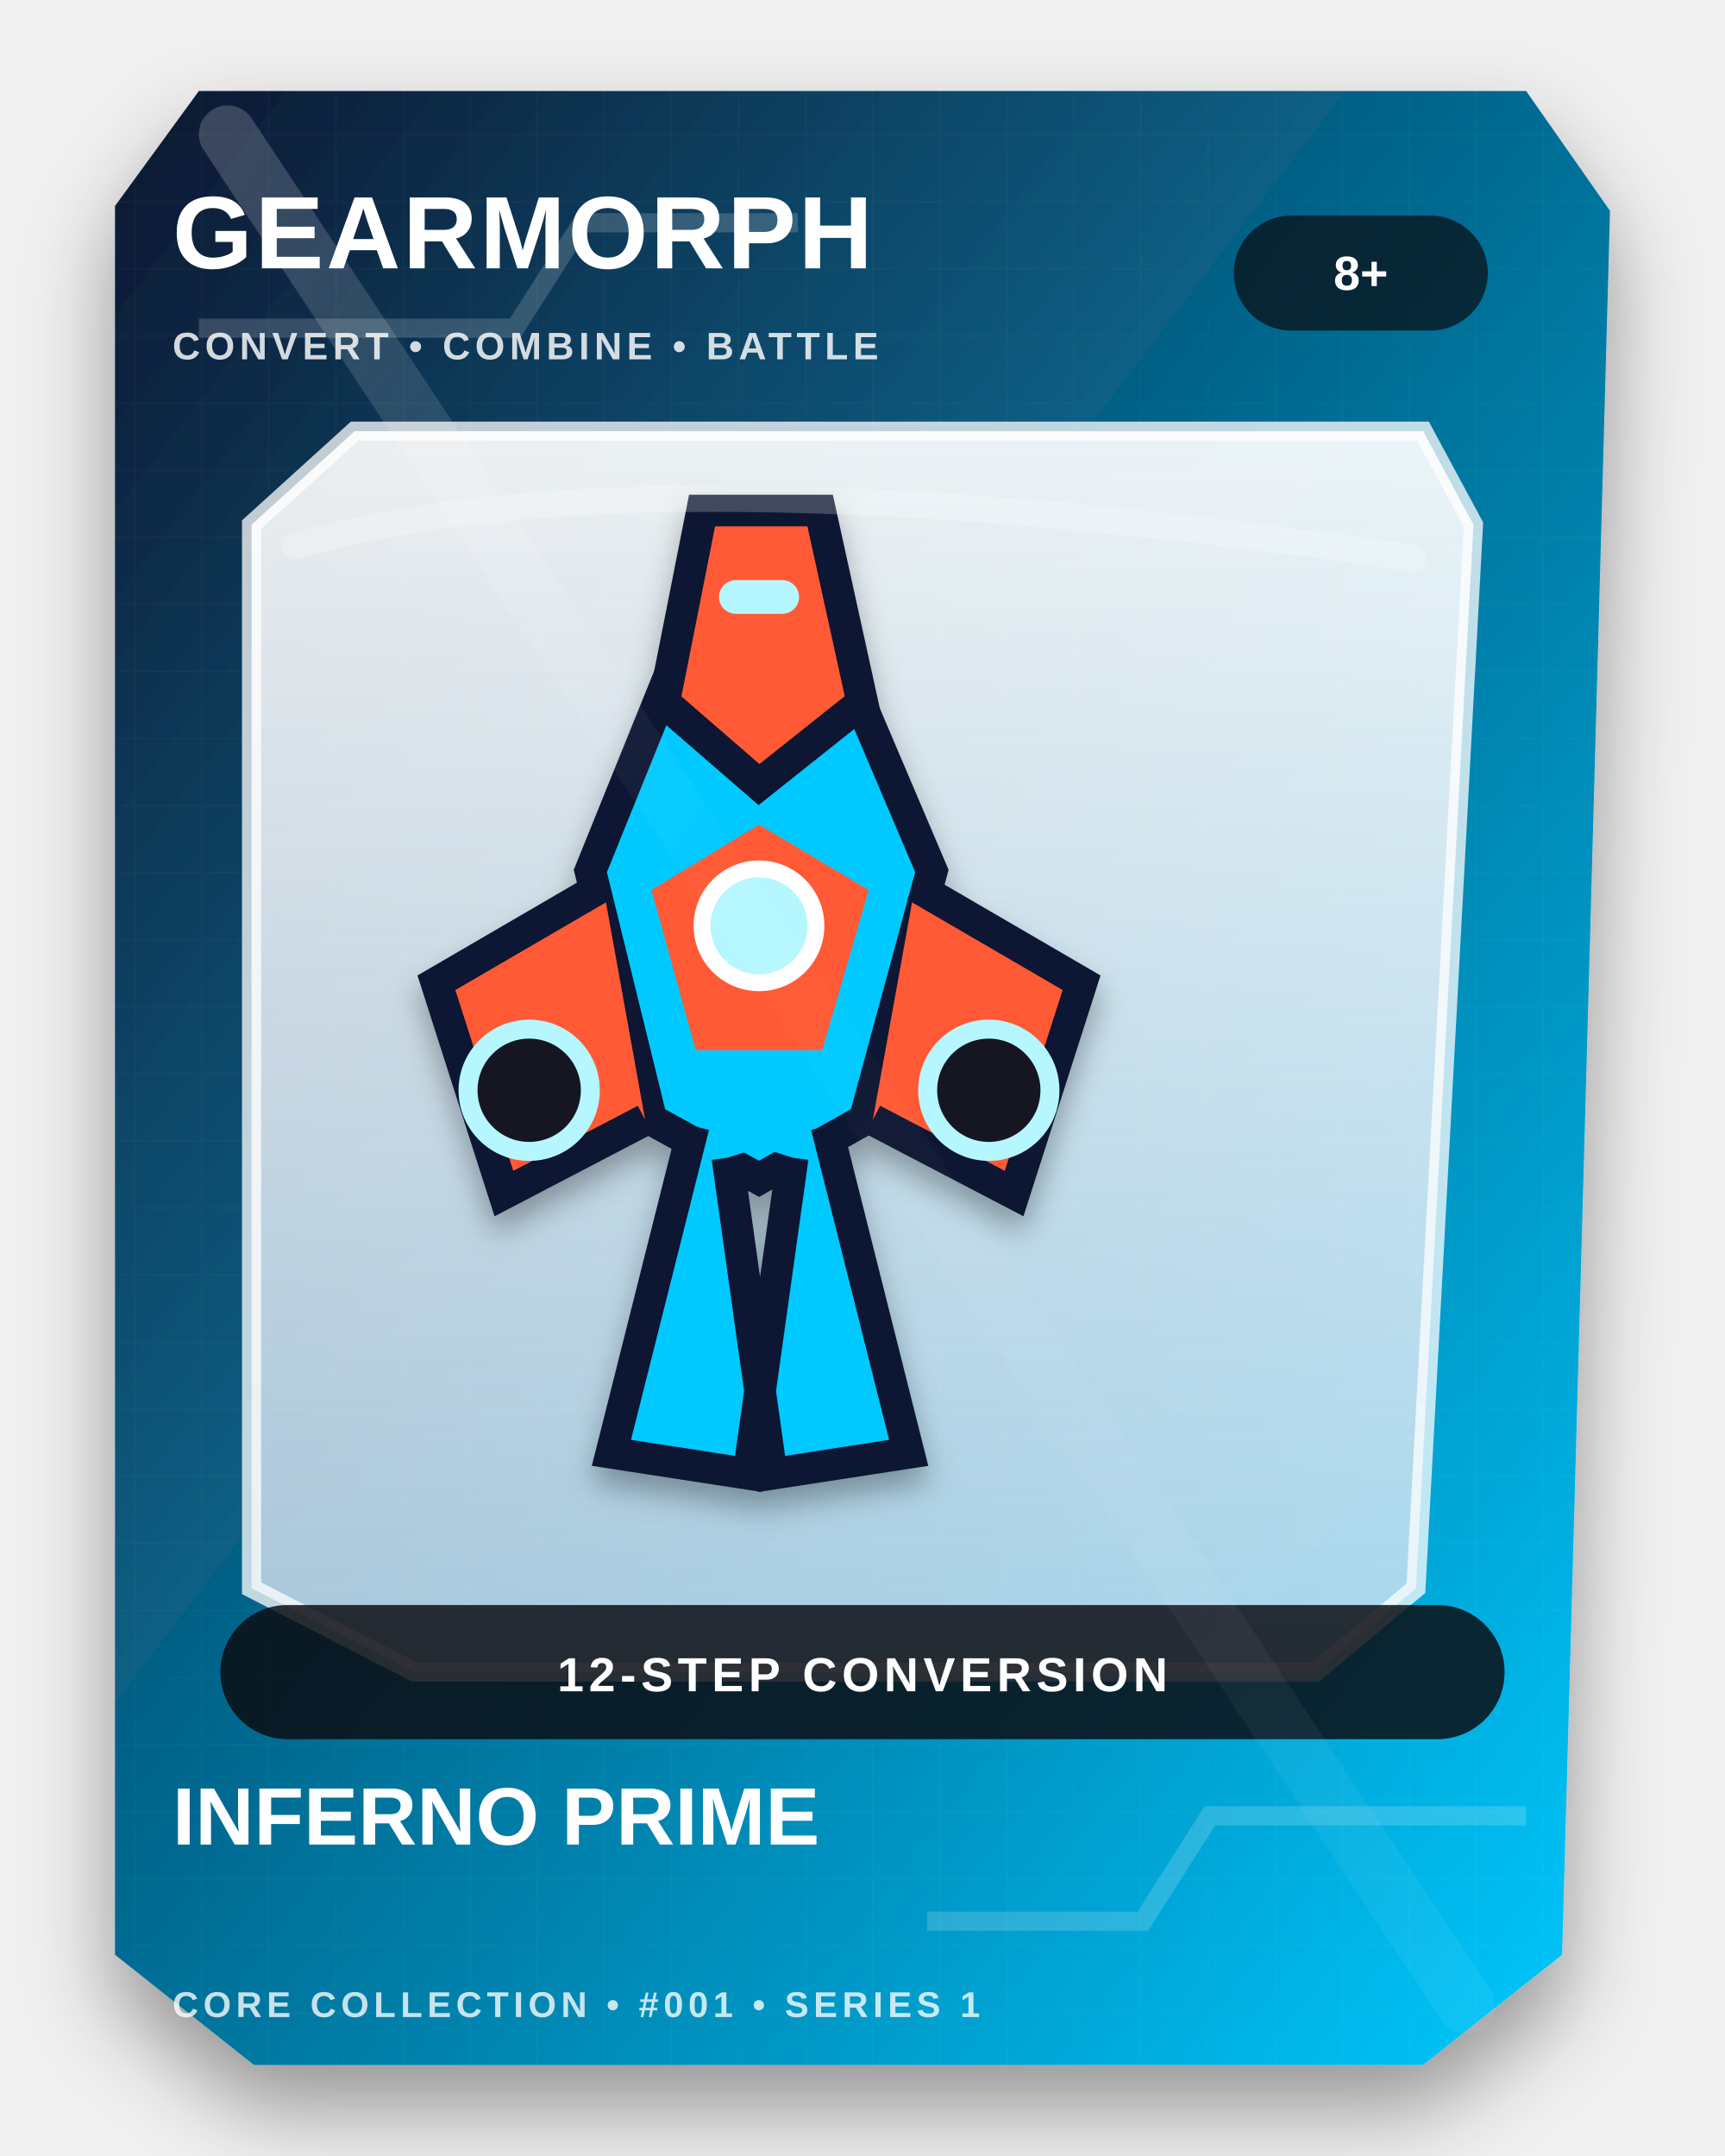
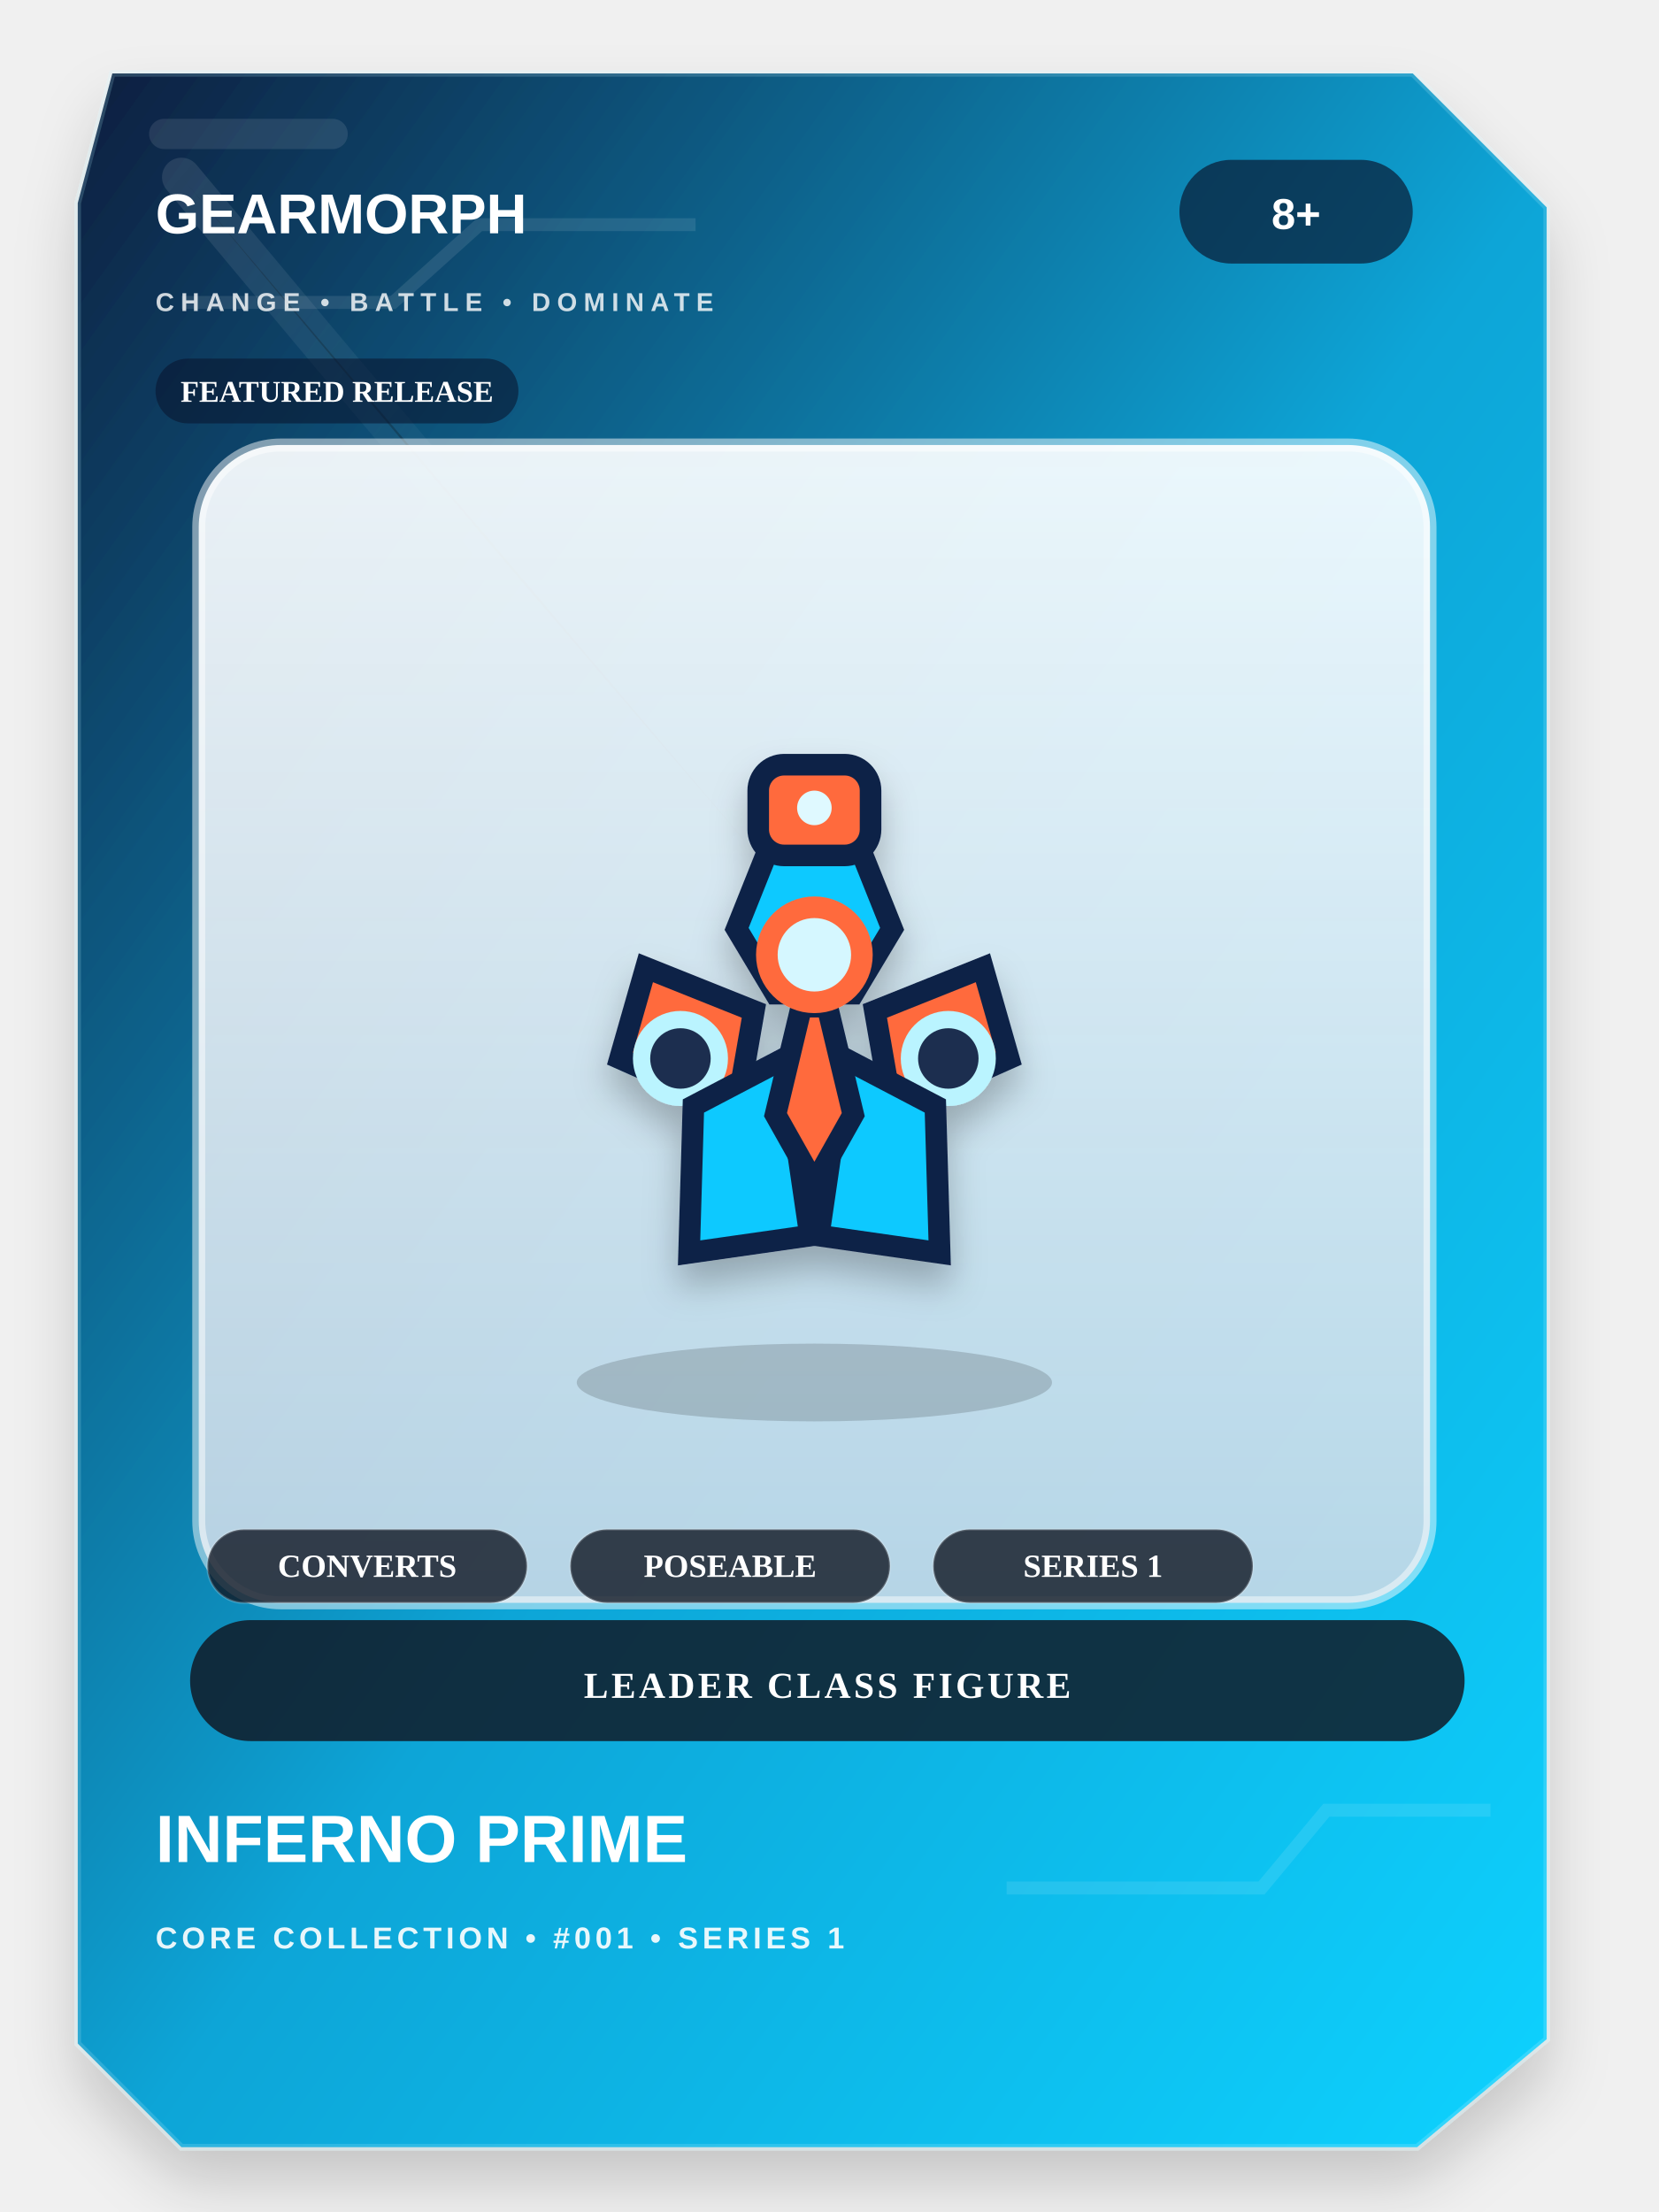
- <svg xmlns="http://www.w3.org/2000/svg" width="720" height="900" viewBox="0 0 720 900">
+ <svg xmlns="http://www.w3.org/2000/svg" width="768" height="1024" viewBox="0 0 768 1024">
  <defs>
-     <linearGradient id="packbg" x1="0" y1="0" x2="1" y2="1">
-       <stop stop-color="#0B1630" />
-       <stop offset="1" stop-color="#00C9FF" />
+     <linearGradient id="cardBg" x1="0" y1="0" x2="1" y2="1">
+       <stop offset="0%" stop-color="#0b1d3d" />
+       <stop offset="52%" stop-color="#0ea5d7" />
+       <stop offset="100%" stop-color="#10d2ff" />
+     </linearGradient>
+     <linearGradient id="windowBg" x1="0" y1="0" x2="0" y2="1">
+       <stop offset="0%" stop-color="#f9fdff" stop-opacity=".94" />
+       <stop offset="100%" stop-color="#c8d9e7" stop-opacity=".90" />
    </linearGradient>
    <linearGradient id="shine" x1="0" y1="0" x2="1" y2="1">
-       <stop stop-color="#fff" stop-opacity=".75" />
-       <stop offset=".4" stop-color="#fff" stop-opacity=".05" />
-       <stop offset="1" stop-color="#fff" stop-opacity=".22" />
+       <stop offset="0%" stop-color="#fff" stop-opacity=".36" />
+       <stop offset="60%" stop-color="#fff" stop-opacity="0" />
    </linearGradient>
-     <linearGradient id="plastic" x1="0" y1="0" x2="0" y2="1">
-       <stop stop-color="#fff" stop-opacity=".92" />
-       <stop offset="1" stop-color="#dbe5f3" stop-opacity=".76" />
-     </linearGradient>
-     <filter id="shadow" x="-30%" y="-30%" width="160%" height="170%">
-       <feDropShadow dx="0" dy="18" stdDeviation="18" flood-color="#000" flood-opacity=".38" />
+     <filter id="softShadow" x="-40%" y="-40%" width="180%" height="220%">
+       <feDropShadow dx="0" dy="10" stdDeviation="8" flood-color="#000" flood-opacity=".25" />
    </filter>
-     <filter id="smallshadow">
-       <feDropShadow dx="0" dy="8" stdDeviation="7" flood-color="#000" flood-opacity=".32" />
+     <filter id="packageShadow" x="-10%" y="-10%" width="130%" height="130%">
+       <feDropShadow dx="0" dy="16" stdDeviation="14" flood-color="#000" flood-opacity=".18" />
    </filter>
-     <filter id="glow">
-       <feGaussianBlur stdDeviation="8" result="b" />
-       <feMerge>
-         <feMergeNode in="b" />
-         <feMergeNode in="SourceGraphic" />
-       </feMerge>
-     </filter>
-     <pattern id="grid" width="28" height="28" patternUnits="userSpaceOnUse">
-       <path d="M28 0H0V28" fill="none" stroke="#fff" stroke-opacity=".08" stroke-width="1" />
-     </pattern>
  </defs>
-   <rect width="720" height="900" fill="#0f1015" opacity="0" />
-   <g filter="url(#shadow)">
-     <path d="M83 38h554l35 50-20 728-58 46H106l-58-46L48 86z" fill="url(#packbg)" />
-     <path d="M105 219l43-39h446l21 39-24 444-42 35H173l-68-35z" fill="url(#plastic)" stroke="#fff" stroke-opacity=".75" stroke-width="8" />
+   <rect width="768" height="1024" fill="none" />
+   <g filter="url(#packageShadow)">
+     <path d="M52,34 H654 L716,96 V944 L656,994 H84 L36,946 V94 Z" fill="url(#cardBg)" stroke="#c7f7ff" stroke-opacity=".18" stroke-width="3" />
  </g>
-   <path d="M83 137h132l28-44h90M637 758H505l-28 44h-90" fill="none" stroke="#fff" stroke-opacity=".17" stroke-width="8" />
-   <rect x="48" y="38" width="624" height="824" fill="url(#grid)" opacity=".35" />
-   <g font-family="Arial, Helvetica, sans-serif">
-     <text x="72" y="112" fill="#fff" font-size="43" font-weight="900" letter-spacing="1">GEARMORPH</text>
-     <text x="72" y="150" fill="#fff" opacity=".82" font-size="16" font-weight="700" letter-spacing="2">CONVERT • COMBINE • BATTLE</text>
-     <rect x="515" y="90" width="106" height="48" rx="24" fill="#0b0d12" fill-opacity=".72" />
-     <text x="568" y="121" text-anchor="middle" fill="#fff" font-size="20" font-weight="900">8+</text>
+   <path d="M84,140 L182,140 L222,104 L322,104" stroke="#fff" stroke-width="6" opacity=".10" fill="none" />
+   <path d="M466,874 L584,874 L614,838 L690,838" stroke="#fff" stroke-width="6" opacity=".10" fill="none" />
+   <path d="M76,62 L154,62" stroke="#fff" stroke-width="14" opacity=".10" stroke-linecap="round" />
+   <path d="M84,82 C164,178 238,266 354,400" stroke="url(#shine)" stroke-width="18" opacity=".28" stroke-linecap="round" />
+   <text x="72" y="108" font-family="Arial, Helvetica, sans-serif" font-size="26" font-weight="800" fill="#fff">GEARMORPH</text>
+   <text x="72" y="144" font-family="Arial, Helvetica, sans-serif" font-size="12" font-weight="700" fill="#fff" opacity=".8" letter-spacing="3">CHANGE • BATTLE • DOMINATE</text>
+   <g transform="translate(546,74)">
+     <rect width="108" height="48" rx="24" fill="#0a1630" fill-opacity=".68" />
+     <text x="54" y="32" text-anchor="middle" font-family="Arial, Helvetica, sans-serif" font-size="20" font-weight="800" fill="#fff">8+</text>
  </g>
-   <g transform="translate(0 82) scale(.88)" transform-origin="360 420">
-     <g transform="translate(0 0) scale(1)" transform-origin="360 380" filter="url(#smallshadow)">
-       <path d="M280 320l38-94h84l40 94-32 118-50 28-51-28z" fill="#00C9FF" stroke="#0B1630" stroke-width="15" />
-       <path d="M315 240l18-91h56l20 91-49 39z" fill="#FF5A36" stroke="#0B1630" stroke-width="15" />
-       <rect x="341" y="182" width="38" height="16" rx="8" fill="#B6F7FF" />
-       <path d="M309 329l51-31 52 31-22 76h-60z" fill="#FF5A36" />
-       <circle cx="360" cy="346" r="27" fill="#B6F7FF" stroke="#fff" stroke-width="8" />
-       <path d="M286 327l-79 46 32 100 67-35M434 327l79 46-32 100-67-35" fill="#FF5A36" stroke="#0B1630" stroke-width="15" />
-       <path d="M329 441l-39 155 65 10 21-150M392 441l39 155-65 10-21-150" fill="#00C9FF" stroke="#0B1630" stroke-width="15" />
-       <circle cx="251" cy="424" r="29" fill="#141823" stroke="#B6F7FF" stroke-width="9" />
-       <circle cx="469" cy="424" r="29" fill="#141823" stroke="#B6F7FF" stroke-width="9" />
+   <g transform="translate(72,166)">
+     <rect width="168" height="30" rx="15" fill="#0a1630" fill-opacity=".58" />
+     <text x="84" y="20" text-anchor="middle" font-size="14" font-weight="800" fill="#fff">FEATURED RELEASE</text>
+   </g>
+   <rect x="92" y="206" width="570" height="536" rx="38" fill="url(#windowBg)" stroke="#ffffff" stroke-opacity=".48" stroke-width="6" />
+   <g transform="translate(377 470) scale(1.0)">
+     <ellipse cx="0" cy="170" rx="110" ry="18" fill="#000" opacity=".16" />
+     <g filter="url(#softShadow)">
+       <path d="M-20,-80 L20,-80 L36,-40 L18,-10 L-18,-10 L-36,-40 Z" fill="#11c9ff" stroke="#112347" stroke-width="10" />
+       <rect x="-26" y="-116" width="52" height="42" rx="12" fill="#ff6b3d" stroke="#112347" stroke-width="10" />
+       <circle cx="0" cy="-96" r="8" fill="#dff9ff" />
+       <path d="M-78,-22 L-28,-2 L-36,44 L-90,20 Z" fill="#ff6b3d" stroke="#112347" stroke-width="10" />
+       <path d="M78,-22 L28,-2 L36,44 L90,20 Z" fill="#ff6b3d" stroke="#112347" stroke-width="10" />
+       <circle cx="-62" cy="20" r="18" fill="#1f2f4f" stroke="#baf4ff" stroke-width="8" />
+       <circle cx="62" cy="20" r="18" fill="#1f2f4f" stroke="#baf4ff" stroke-width="8" />
+       <path d="M-56,42 L-14,20 L-2,102 L-58,110 Z" fill="#11c9ff" stroke="#112347" stroke-width="10" />
+       <path d="M56,42 L14,20 L2,102 L58,110 Z" fill="#11c9ff" stroke="#112347" stroke-width="10" />
+       <path d="M-6,-4 L6,-4 L18,46 L0,78 L-18,46 Z" fill="#ff6b3d" stroke="#112347" stroke-width="10" />
+       <circle cx="0" cy="-28" r="22" fill="#d5f7ff" stroke="#ff6b3d" stroke-width="10" />
    </g>
  </g>
-   <path d="M123 228Q268 186 590 233" fill="none" stroke="#fff" stroke-opacity=".22" stroke-width="11" stroke-linecap="round" />
-   <rect x="92" y="670" width="536" height="56" rx="28" fill="#0b0d12" fill-opacity=".84" />
-   <text x="360" y="706" text-anchor="middle" fill="#fff" font-family="Arial" font-size="20" font-weight="900" letter-spacing="2">12-STEP CONVERSION</text>
-   <g font-family="Arial, Helvetica, sans-serif">
-     <text x="72" y="770" fill="#fff" font-size="34" font-weight="900">
-       <tspan x="72" dy="0">INFERNO PRIME</tspan>
-     </text>
-     <text x="72" y="842" fill="#fff" opacity=".78" font-size="15" font-weight="800" letter-spacing="2">CORE COLLECTION • #001 • SERIES 1</text>
+   <rect x="88" y="750" width="590" height="56" rx="28" fill="#101724" fill-opacity=".83" />
+   <text x="383" y="786" text-anchor="middle" font-size="17" font-weight="800" fill="#fff" letter-spacing="1.4">LEADER CLASS FIGURE</text>
+   <g transform="translate(96,708)">
+     <rect x="0" y="0" width="148" height="34" rx="17" fill="#101724" fill-opacity=".80" stroke="#ffffff" stroke-opacity=".20" />
+     <text x="74" y="22" text-anchor="middle" font-size="15" font-weight="700" fill="#fff">CONVERTS</text>
  </g>
-   <path d="M95 56L612 837" stroke="url(#shine)" stroke-width="24" stroke-linecap="round" opacity=".25" />
+   <g transform="translate(264,708)">
+     <rect x="0" y="0" width="148" height="34" rx="17" fill="#101724" fill-opacity=".80" stroke="#ffffff" stroke-opacity=".20" />
+     <text x="74" y="22" text-anchor="middle" font-size="15" font-weight="700" fill="#fff">POSEABLE</text>
+   </g>
+   <g transform="translate(432,708)">
+     <rect x="0" y="0" width="148" height="34" rx="17" fill="#101724" fill-opacity=".80" stroke="#ffffff" stroke-opacity=".20" />
+     <text x="74" y="22" text-anchor="middle" font-size="15" font-weight="700" fill="#fff">SERIES 1</text>
+   </g>
+   <text x="72" y="862" font-family="Arial, Helvetica, sans-serif" font-size="31" font-weight="900" fill="#fff">INFERNO PRIME</text>
+   <text x="72" y="902" font-family="Arial, Helvetica, sans-serif" font-size="14" font-weight="700" fill="#fff" opacity=".9" letter-spacing="2">CORE COLLECTION • #001 • SERIES 1</text>
</svg>
